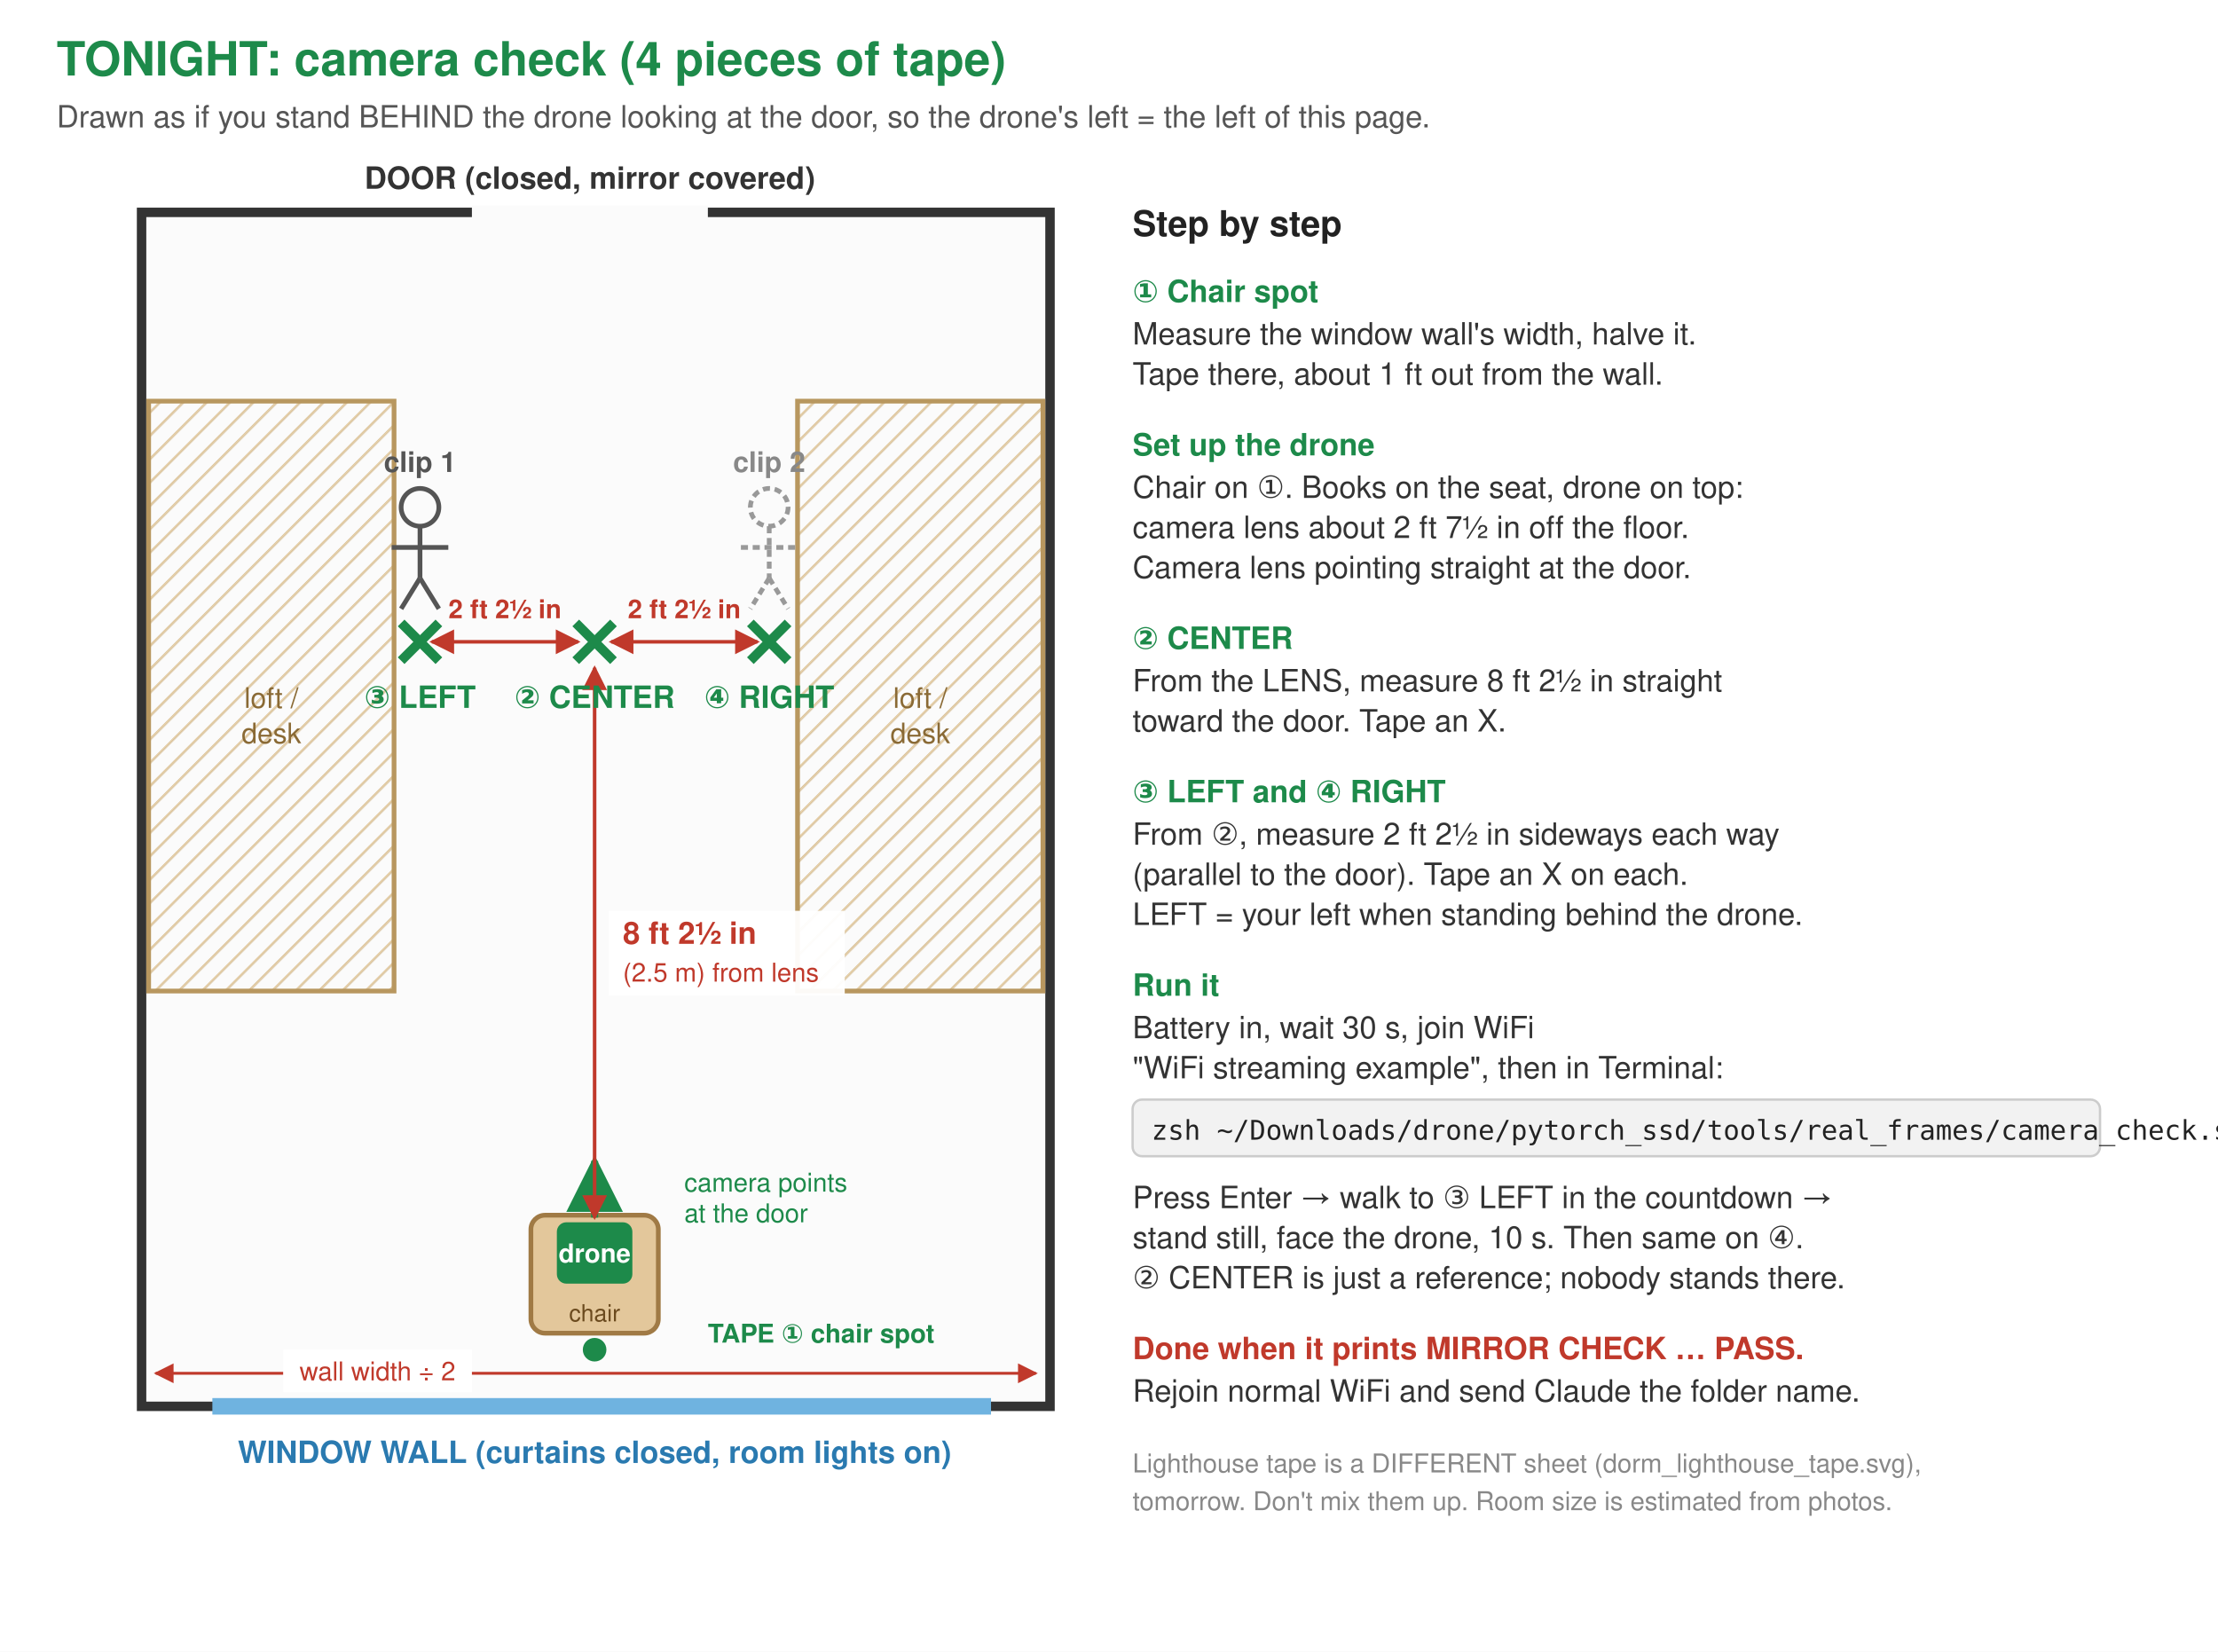
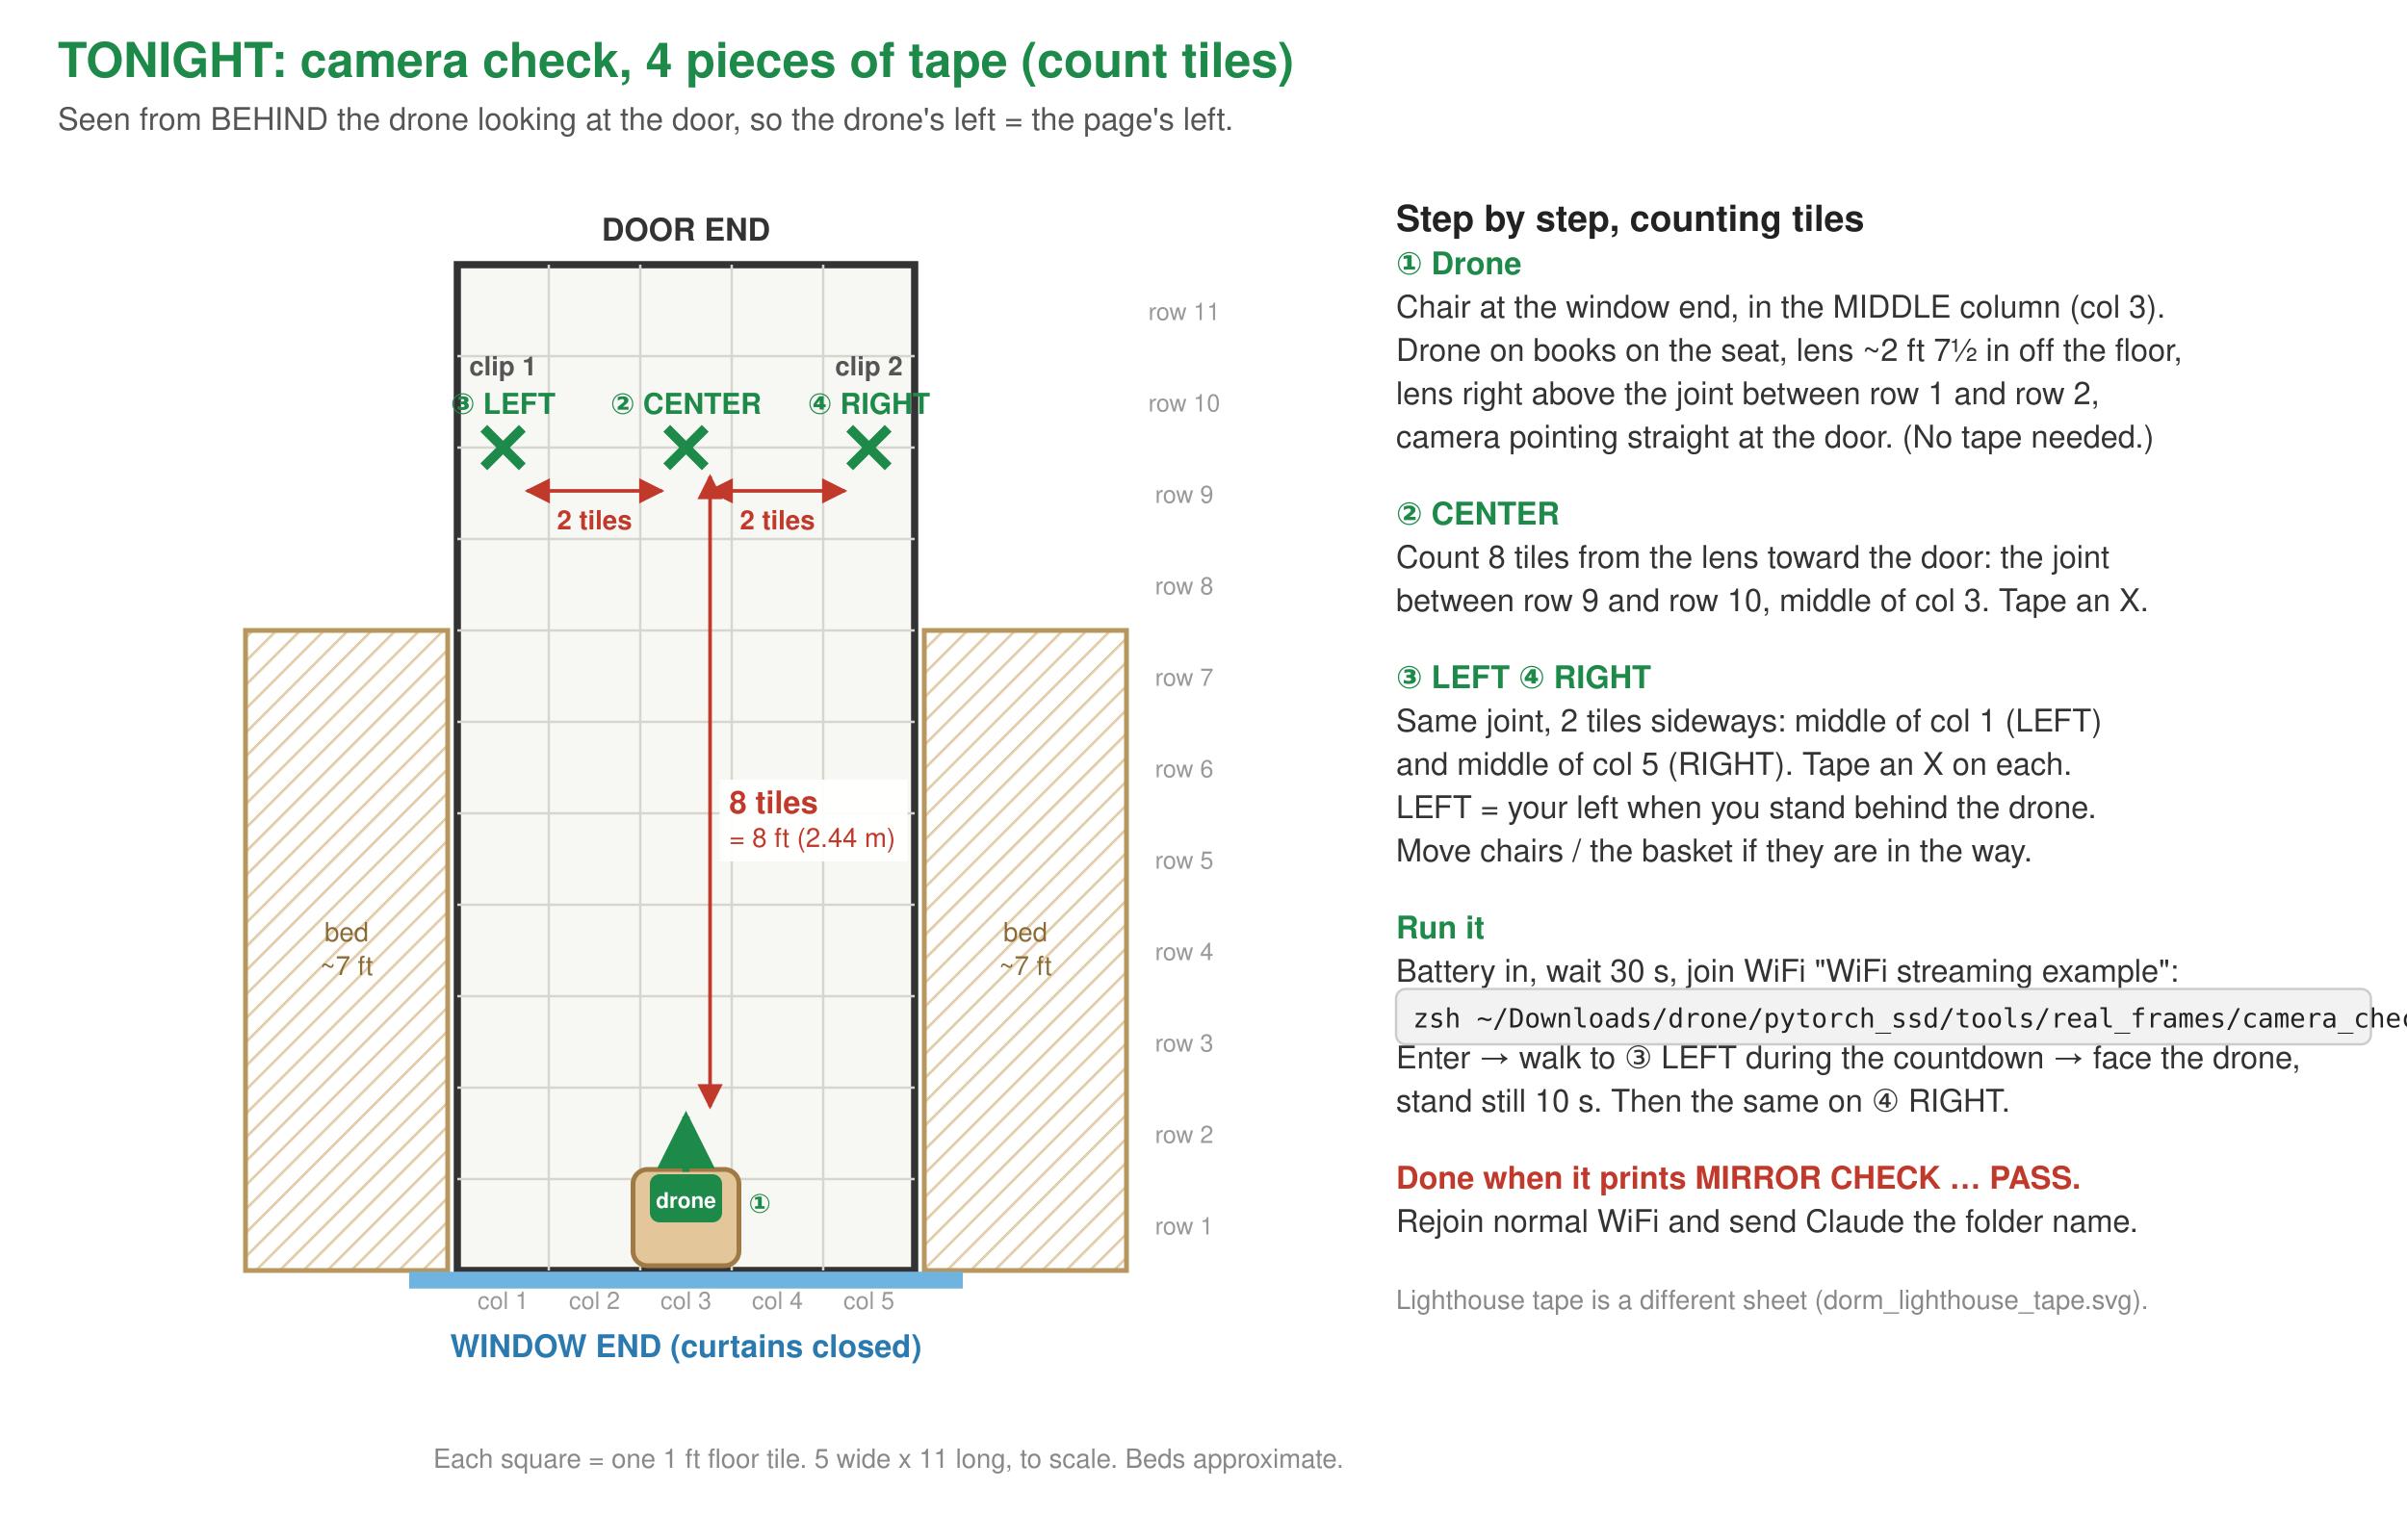
- <svg xmlns="http://www.w3.org/2000/svg" viewBox="0 0 940 700" width="940" height="700" font-family="Helvetica, Arial, sans-serif" font-size="13">
-   <rect width="940" height="700" fill="#ffffff" />
+ <svg xmlns="http://www.w3.org/2000/svg" viewBox="0 0 1000 640" width="1000" height="640" font-family="Helvetica, Arial, sans-serif" font-size="13">
+   <rect width="1000" height="640" fill="#fff" />
  <defs>
-     <marker id="a" viewBox="0 0 10 10" refX="9" refY="5" markerWidth="7" markerHeight="7" orient="auto-start-reverse">
+     <marker id="r" viewBox="0 0 10 10" refX="9" refY="5" markerWidth="7" markerHeight="7" orient="auto-start-reverse">
      <path d="M0,0 L10,5 L0,10 z" fill="#c0392b" />
    </marker>
    <marker id="g" viewBox="0 0 10 10" refX="9" refY="5" markerWidth="8" markerHeight="8" orient="auto-start-reverse">
      <path d="M0,0 L10,5 L0,10 z" fill="#1d8a4a" />
    </marker>
+     <marker id="b" viewBox="0 0 10 10" refX="9" refY="5" markerWidth="8" markerHeight="8" orient="auto-start-reverse">
+       <path d="M0,0 L10,5 L0,10 z" fill="#1f5fbf" />
+     </marker>
    <pattern id="h" width="7" height="7" patternUnits="userSpaceOnUse" patternTransform="rotate(45)">
      <line x1="0" y1="0" x2="0" y2="7" stroke="#d8c29c" stroke-width="2" />
    </pattern>
  </defs>
-   <text x="24" y="32" font-size="20" font-weight="bold" fill="#1d8a4a">TONIGHT: camera check (4 pieces of tape)</text>
-   <text x="24" y="54" fill="#555">Drawn as if you stand BEHIND the drone looking at the door, so the drone's left = the left of this page.</text>
-   <rect x="60" y="90" width="385" height="506" fill="#fbfbfb" stroke="#333" stroke-width="4" />
-   <line x1="200" y1="90" x2="300" y2="90" stroke="#fbfbfb" stroke-width="6" />
-   <text x="250" y="80" text-anchor="middle" font-weight="bold" fill="#333">DOOR (closed, mirror covered)</text>
-   <line x1="90" y1="596" x2="420" y2="596" stroke="#6fb3e0" stroke-width="7" />
-   <text x="252" y="620" text-anchor="middle" font-weight="bold" fill="#2a7ab0">WINDOW WALL (curtains closed, room lights on)</text>
-   <rect x="63" y="170" width="104" height="250" fill="url(#h)" stroke="#b8975f" stroke-width="2" />
-   <text x="115" y="300" text-anchor="middle" fill="#8a6a35" font-size="12">loft /</text>
-   <text x="115" y="315" text-anchor="middle" fill="#8a6a35" font-size="12">desk</text>
-   <rect x="338" y="170" width="104" height="250" fill="url(#h)" stroke="#b8975f" stroke-width="2" />
-   <text x="390" y="300" text-anchor="middle" fill="#8a6a35" font-size="12">loft /</text>
-   <text x="390" y="315" text-anchor="middle" fill="#8a6a35" font-size="12">desk</text>
-   <line x1="66" y1="582" x2="439" y2="582" stroke="#c0392b" stroke-width="1.2" marker-start="url(#a)" marker-end="url(#a)" />
-   <rect x="120" y="572" width="80" height="18" fill="#fff" />
-   <text x="160" y="585" text-anchor="middle" fill="#c0392b" font-size="11">wall width ÷ 2</text>
-   <rect x="225" y="515" width="54" height="50" rx="6" fill="#e3c79b" stroke="#a07a45" stroke-width="2" />
-   <text x="252" y="560" text-anchor="middle" font-size="10" fill="#6b4a1e">chair</text>
-   <rect x="236" y="518" width="32" height="26" rx="4" fill="#1d8a4a" />
-   <text x="252" y="535" text-anchor="middle" fill="#fff" font-size="11" font-weight="bold">drone</text>
-   <line x1="252" y1="516" x2="252" y2="492" stroke="#1d8a4a" stroke-width="3" marker-end="url(#g)" />
-   <text x="290" y="505" fill="#1d8a4a" font-size="11">camera points</text>
-   <text x="290" y="518" fill="#1d8a4a" font-size="11">at the door</text>
-   <circle cx="252" cy="572" r="5" fill="#1d8a4a" />
-   <text x="300" y="569" fill="#1d8a4a" font-size="11" font-weight="bold">TAPE ① chair spot</text>
-   <line x1="252" y1="516" x2="252" y2="283" stroke="#c0392b" stroke-width="1.5" marker-start="url(#a)" marker-end="url(#a)" />
-   <rect x="258" y="386" width="100" height="36" fill="#fff" opacity="0.95" />
-   <text x="264" y="400" fill="#c0392b" font-weight="bold">8 ft 2½ in</text>
-   <text x="264" y="416" fill="#c0392b" font-size="11">(2.5 m) from lens</text>
-   <line x1="245" y1="272" x2="183" y2="272" stroke="#c0392b" stroke-width="1.5" marker-start="url(#a)" marker-end="url(#a)" />
-   <line x1="259" y1="272" x2="321" y2="272" stroke="#c0392b" stroke-width="1.5" marker-start="url(#a)" marker-end="url(#a)" />
-   <text x="214" y="262" text-anchor="middle" fill="#c0392b" font-size="11" font-weight="bold">2 ft 2½ in</text>
-   <text x="290" y="262" text-anchor="middle" fill="#c0392b" font-size="11" font-weight="bold">2 ft 2½ in</text>
+   <text x="24" y="32" font-size="20" font-weight="bold" fill="#1d8a4a">TONIGHT: camera check, 4 pieces of tape (count tiles)</text>
+   <text x="24" y="54" fill="#555">Seen from BEHIND the drone looking at the door, so the drone's left = the page's left.</text>
+   <rect x="102" y="262" width="84" height="266" fill="url(#h)" stroke="#b8975f" stroke-width="2" />
+   <rect x="384" y="262" width="84" height="266" fill="url(#h)" stroke="#b8975f" stroke-width="2" />
+   <text x="144" y="391.2" text-anchor="middle" fill="#8a6a35" font-size="11">bed</text>
+   <text x="144" y="405.2" text-anchor="middle" fill="#8a6a35" font-size="11">~7 ft</text>
+   <text x="426" y="391.2" text-anchor="middle" fill="#8a6a35" font-size="11">bed</text>
+   <text x="426" y="405.2" text-anchor="middle" fill="#8a6a35" font-size="11">~7 ft</text>
+   <rect x="190" y="110" width="190" height="418" fill="#f7f7f4" stroke="#333" stroke-width="3" />
+   <line x1="228" y1="110" x2="228" y2="528" stroke="#d6d6cf" />
+   <line x1="266" y1="110" x2="266" y2="528" stroke="#d6d6cf" />
+   <line x1="304" y1="110" x2="304" y2="528" stroke="#d6d6cf" />
+   <line x1="342" y1="110" x2="342" y2="528" stroke="#d6d6cf" />
+   <line x1="190" y1="148" x2="380" y2="148" stroke="#d6d6cf" />
+   <line x1="190" y1="186" x2="380" y2="186" stroke="#d6d6cf" />
+   <line x1="190" y1="224" x2="380" y2="224" stroke="#d6d6cf" />
+   <line x1="190" y1="262" x2="380" y2="262" stroke="#d6d6cf" />
+   <line x1="190" y1="300" x2="380" y2="300" stroke="#d6d6cf" />
+   <line x1="190" y1="338" x2="380" y2="338" stroke="#d6d6cf" />
+   <line x1="190" y1="376" x2="380" y2="376" stroke="#d6d6cf" />
+   <line x1="190" y1="414" x2="380" y2="414" stroke="#d6d6cf" />
+   <line x1="190" y1="452" x2="380" y2="452" stroke="#d6d6cf" />
+   <line x1="190" y1="490" x2="380" y2="490" stroke="#d6d6cf" />
+   <text x="492" y="513.0" text-anchor="middle" fill="#999" font-size="10">row 1</text>
+   <text x="492" y="475.0" text-anchor="middle" fill="#999" font-size="10">row 2</text>
+   <text x="492" y="437.0" text-anchor="middle" fill="#999" font-size="10">row 3</text>
+   <text x="492" y="399.0" text-anchor="middle" fill="#999" font-size="10">row 4</text>
+   <text x="492" y="361.0" text-anchor="middle" fill="#999" font-size="10">row 5</text>
+   <text x="492" y="323.0" text-anchor="middle" fill="#999" font-size="10">row 6</text>
+   <text x="492" y="285.0" text-anchor="middle" fill="#999" font-size="10">row 7</text>
+   <text x="492" y="247.0" text-anchor="middle" fill="#999" font-size="10">row 8</text>
+   <text x="492" y="209.0" text-anchor="middle" fill="#999" font-size="10">row 9</text>
+   <text x="492" y="171.0" text-anchor="middle" fill="#999" font-size="10">row 10</text>
+   <text x="492" y="133.0" text-anchor="middle" fill="#999" font-size="10">row 11</text>
+   <text x="209.0" y="544" text-anchor="middle" fill="#999" font-size="10">col 1</text>
+   <text x="247.0" y="544" text-anchor="middle" fill="#999" font-size="10">col 2</text>
+   <text x="285.0" y="544" text-anchor="middle" fill="#999" font-size="10">col 3</text>
+   <text x="323.0" y="544" text-anchor="middle" fill="#999" font-size="10">col 4</text>
+   <text x="361.0" y="544" text-anchor="middle" fill="#999" font-size="10">col 5</text>
+   <line x1="170" y1="532" x2="400" y2="532" stroke="#6fb3e0" stroke-width="7" />
+   <text x="285.0" y="564" text-anchor="middle" font-weight="bold" fill="#2a7ab0">WINDOW END (curtains closed)</text>
+   <text x="285.0" y="100" text-anchor="middle" font-weight="bold" fill="#333">DOOR END</text>
+   <text x="180" y="610" fill="#888" font-size="11">Each square = one 1 ft floor tile. 5 wide x 11 long, to scale. Beds approximate.</text>
+   <rect x="263.0" y="486" width="44" height="40" rx="6" fill="#e3c79b" stroke="#a07a45" stroke-width="2" />
+   <rect x="270.0" y="488" width="30" height="20" rx="4" fill="#1d8a4a" />
+   <text x="285.0" y="502" text-anchor="middle" fill="#fff" font-size="9" font-weight="bold">drone</text>
+   <line x1="285.0" y1="487" x2="285.0" y2="464" stroke="#1d8a4a" stroke-width="3" marker-end="url(#g)" />
+   <text x="311.0" y="504" fill="#1d8a4a" font-size="11" font-weight="bold">①</text>
+   <line x1="295.0" y1="460" x2="295.0" y2="198" stroke="#c0392b" stroke-width="1.5" marker-start="url(#r)" marker-end="url(#r)" />
+   <rect x="299.0" y="324" width="78" height="34" fill="#fff" opacity="0.95" />
+   <text x="303.0" y="338" fill="#c0392b" font-weight="bold">8 tiles</text>
+   <text x="303.0" y="352" fill="#c0392b" font-size="11">= 8 ft (2.44 m)</text>
+   <line x1="275.0" y1="204" x2="219.0" y2="204" stroke="#c0392b" stroke-width="1.5" marker-start="url(#r)" marker-end="url(#r)" />
+   <line x1="295.0" y1="204" x2="351.0" y2="204" stroke="#c0392b" stroke-width="1.5" marker-start="url(#r)" marker-end="url(#r)" />
+   <text x="247.0" y="220" text-anchor="middle" fill="#c0392b" font-size="11" font-weight="bold">2 tiles</text>
+   <text x="323.0" y="220" text-anchor="middle" fill="#c0392b" font-size="11" font-weight="bold">2 tiles</text>
  <g stroke="#1d8a4a" stroke-width="4">
-     <line x1="244" y1="264" x2="260" y2="280" />
-     <line x1="260" y1="264" x2="244" y2="280" />
+     <line x1="277.0" y1="178" x2="293.0" y2="194" />
+     <line x1="293.0" y1="178" x2="277.0" y2="194" />
  </g>
+   <text x="285.0" y="172" text-anchor="middle" fill="#1d8a4a" font-weight="bold" font-size="12">② CENTER</text>
  <g stroke="#1d8a4a" stroke-width="4">
-     <line x1="170" y1="264" x2="186" y2="280" />
-     <line x1="186" y1="264" x2="170" y2="280" />
+     <line x1="201.0" y1="178" x2="217.0" y2="194" />
+     <line x1="217.0" y1="178" x2="201.0" y2="194" />
  </g>
+   <text x="209.0" y="172" text-anchor="middle" fill="#1d8a4a" font-weight="bold" font-size="12">③ LEFT</text>
  <g stroke="#1d8a4a" stroke-width="4">
-     <line x1="318" y1="264" x2="334" y2="280" />
-     <line x1="334" y1="264" x2="318" y2="280" />
+     <line x1="353.0" y1="178" x2="369.0" y2="194" />
+     <line x1="369.0" y1="178" x2="353.0" y2="194" />
  </g>
-   <text x="252" y="300" text-anchor="middle" fill="#1d8a4a" font-weight="bold">② CENTER</text>
-   <text x="178" y="300" text-anchor="middle" fill="#1d8a4a" font-weight="bold">③ LEFT</text>
-   <text x="326" y="300" text-anchor="middle" fill="#1d8a4a" font-weight="bold">④ RIGHT</text>
-   <g stroke="#555" stroke-width="2" fill="none">
-     <circle cx="178" cy="215" r="8" />
-     <line x1="178" y1="223" x2="178" y2="245" />
-     <line x1="166" y1="232" x2="190" y2="232" />
-     <line x1="178" y1="245" x2="170" y2="258" />
-     <line x1="178" y1="245" x2="186" y2="258" />
-   </g>
-   <text x="178" y="200" text-anchor="middle" fill="#555" font-size="12" font-weight="bold">clip 1</text>
-   <g stroke="#999" stroke-width="2" fill="none" stroke-dasharray="3 2">
-     <circle cx="326" cy="215" r="8" />
-     <line x1="326" y1="223" x2="326" y2="245" />
-     <line x1="314" y1="232" x2="338" y2="232" />
-     <line x1="326" y1="245" x2="318" y2="258" />
-     <line x1="326" y1="245" x2="334" y2="258" />
-   </g>
-   <text x="326" y="200" text-anchor="middle" fill="#888" font-size="12" font-weight="bold">clip 2</text>
-   <g transform="translate(480,100)">
-     <text x="0" y="0" font-size="15" font-weight="bold" fill="#222">Step by step</text>
-     <text x="0" y="28" font-weight="bold" fill="#1d8a4a">① Chair spot</text>
-     <text x="0" y="46" fill="#333">Measure the window wall's width, halve it.</text>
-     <text x="0" y="63" fill="#333">Tape there, about 1 ft out from the wall.</text>
-     <text x="0" y="93" font-weight="bold" fill="#1d8a4a">Set up the drone</text>
-     <text x="0" y="111" fill="#333">Chair on ①. Books on the seat, drone on top:</text>
-     <text x="0" y="128" fill="#333">camera lens about 2 ft 7½ in off the floor.</text>
-     <text x="0" y="145" fill="#333">Camera lens pointing straight at the door.</text>
-     <text x="0" y="175" font-weight="bold" fill="#1d8a4a">② CENTER</text>
-     <text x="0" y="193" fill="#333">From the LENS, measure 8 ft 2½ in straight</text>
-     <text x="0" y="210" fill="#333">toward the door. Tape an X.</text>
-     <text x="0" y="240" font-weight="bold" fill="#1d8a4a">③ LEFT and ④ RIGHT</text>
-     <text x="0" y="258" fill="#333">From ②, measure 2 ft 2½ in sideways each way</text>
-     <text x="0" y="275" fill="#333">(parallel to the door). Tape an X on each.</text>
-     <text x="0" y="292" fill="#333">LEFT = your left when standing behind the drone.</text>
-     <text x="0" y="322" font-weight="bold" fill="#1d8a4a">Run it</text>
-     <text x="0" y="340" fill="#333">Battery in, wait 30 s, join WiFi</text>
-     <text x="0" y="357" fill="#333">"WiFi streaming example", then in Terminal:</text>
-     <rect x="0" y="366" width="410" height="24" rx="4" fill="#f2f2f2" stroke="#ccc" />
-     <text x="8" y="383" font-family="Menlo, monospace" font-size="11.5" fill="#222">zsh ~/Downloads/drone/pytorch_ssd/tools/real_frames/camera_check.sh</text>
-     <text x="0" y="412" fill="#333">Press Enter → walk to ③ LEFT in the countdown →</text>
-     <text x="0" y="429" fill="#333">stand still, face the drone, 10 s. Then same on ④.</text>
-     <text x="0" y="446" fill="#333">② CENTER is just a reference; nobody stands there.</text>
-     <text x="0" y="476" font-weight="bold" fill="#c0392b">Done when it prints MIRROR CHECK … PASS.</text>
-     <text x="0" y="494" fill="#333">Rejoin normal WiFi and send Claude the folder name.</text>
-     <text x="0" y="524" fill="#888" font-size="11">Lighthouse tape is a DIFFERENT sheet (dorm_lighthouse_tape.svg),</text>
-     <text x="0" y="540" fill="#888" font-size="11">tomorrow. Don't mix them up. Room size is estimated from photos.</text>
+   <text x="361.0" y="172" text-anchor="middle" fill="#1d8a4a" font-weight="bold" font-size="12">④ RIGHT</text>
+   <text x="209.0" y="156" text-anchor="middle" fill="#555" font-size="11" font-weight="bold">clip 1</text>
+   <text x="361.0" y="156" text-anchor="middle" fill="#555" font-size="11" font-weight="bold">clip 2</text>
+   <g transform="translate(580,96)">
+     <text x="0" y="0" font-size="15" font-weight="bold" fill="#222">Step by step, counting tiles</text>
+     <text x="0" y="18" font-weight="bold" fill="#1d8a4a">① Drone</text>
+     <text x="0" y="36" fill="#333">Chair at the window end, in the MIDDLE column (col 3).</text>
+     <text x="0" y="54" fill="#333">Drone on books on the seat, lens ~2 ft 7½ in off the floor,</text>
+     <text x="0" y="72" fill="#333">lens right above the joint between row 1 and row 2,</text>
+     <text x="0" y="90" fill="#333">camera pointing straight at the door. (No tape needed.)</text>
+     <text x="0" y="122" font-weight="bold" fill="#1d8a4a">② CENTER</text>
+     <text x="0" y="140" fill="#333">Count 8 tiles from the lens toward the door: the joint</text>
+     <text x="0" y="158" fill="#333">between row 9 and row 10, middle of col 3. Tape an X.</text>
+     <text x="0" y="190" font-weight="bold" fill="#1d8a4a">③ LEFT  ④ RIGHT</text>
+     <text x="0" y="208" fill="#333">Same joint, 2 tiles sideways: middle of col 1 (LEFT)</text>
+     <text x="0" y="226" fill="#333">and middle of col 5 (RIGHT). Tape an X on each.</text>
+     <text x="0" y="244" fill="#333">LEFT = your left when you stand behind the drone.</text>
+     <text x="0" y="262" fill="#333">Move chairs / the basket if they are in the way.</text>
+     <text x="0" y="294" font-weight="bold" fill="#1d8a4a">Run it</text>
+     <text x="0" y="312" fill="#333">Battery in, wait 30 s, join WiFi "WiFi streaming example":</text>
+     <rect x="0" y="315" width="405" height="23" rx="4" fill="#f2f2f2" stroke="#ccc" />
+     <text x="7" y="331" font-family="Menlo, monospace" font-size="11" fill="#222">zsh ~/Downloads/drone/pytorch_ssd/tools/real_frames/camera_check.sh</text>
+     <text x="0" y="348" fill="#333">Enter → walk to ③ LEFT during the countdown → face the drone,</text>
+     <text x="0" y="366" fill="#333">stand still 10 s. Then the same on ④ RIGHT.</text>
+     <text x="0" y="398" font-weight="bold" fill="#c0392b">Done when it prints MIRROR CHECK … PASS.</text>
+     <text x="0" y="416" fill="#333">Rejoin normal WiFi and send Claude the folder name.</text>
+     <text x="0" y="448" fill="#888" font-size="11">Lighthouse tape is a different sheet (dorm_lighthouse_tape.svg).</text>
  </g>
</svg>
